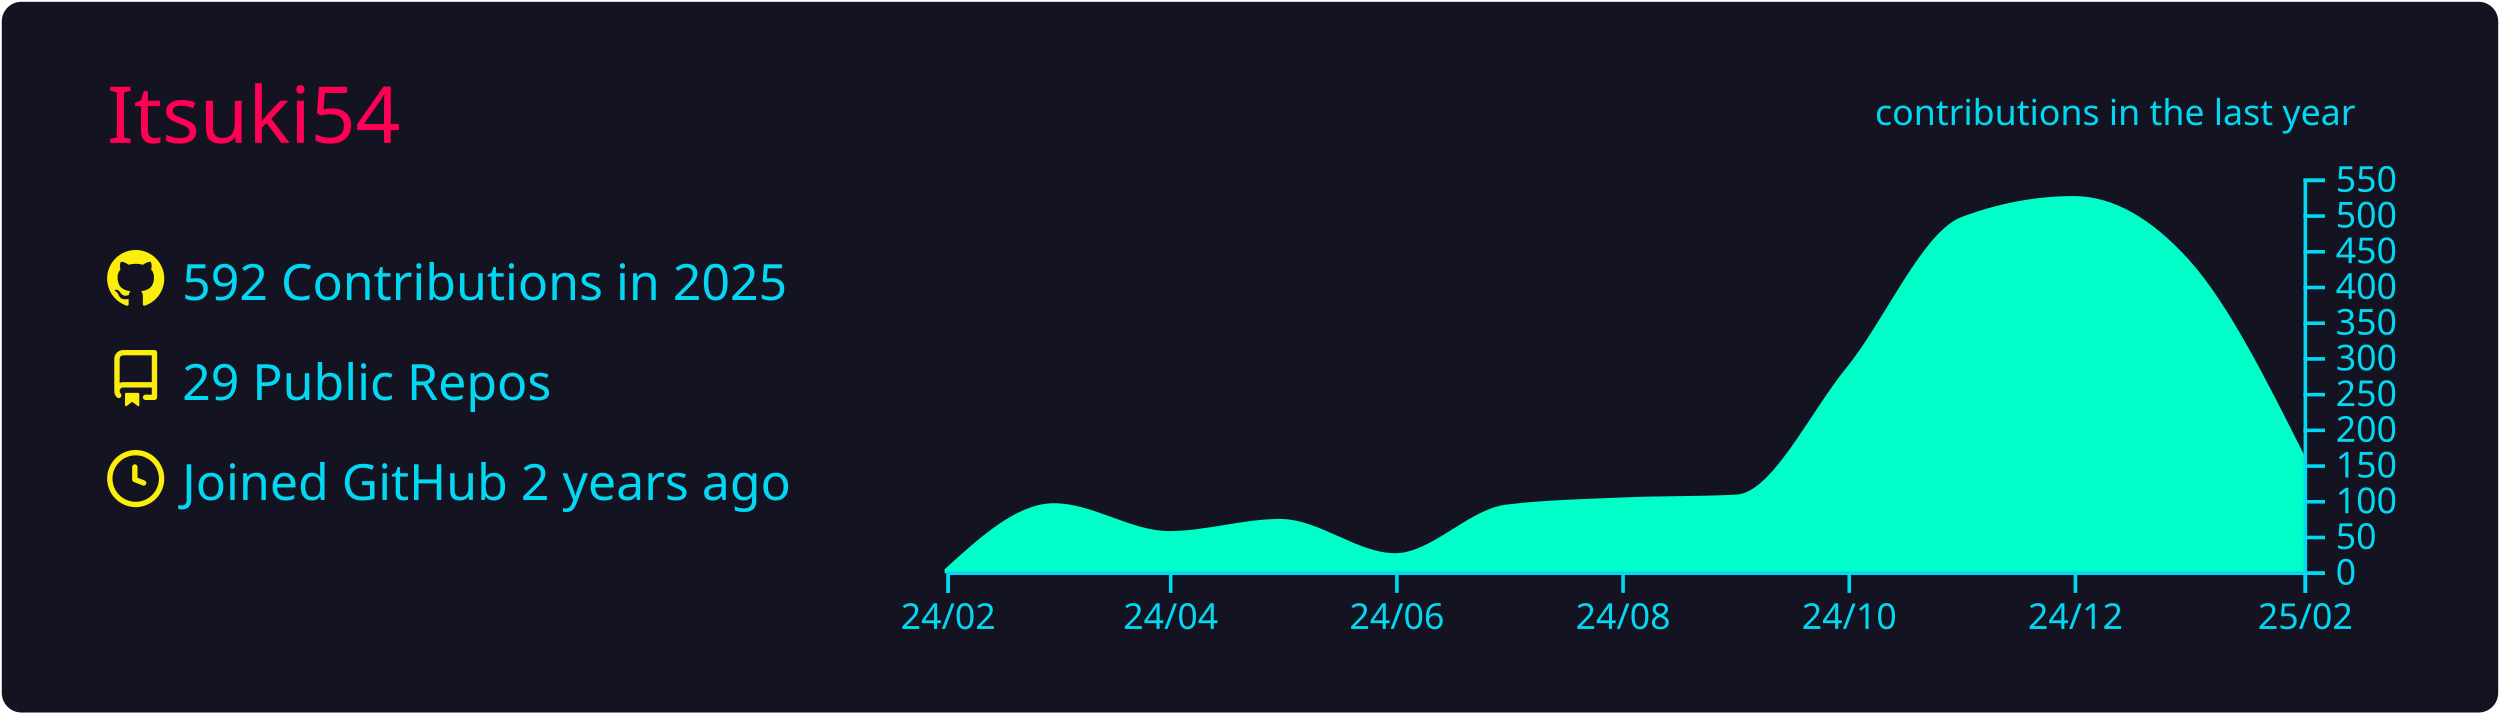
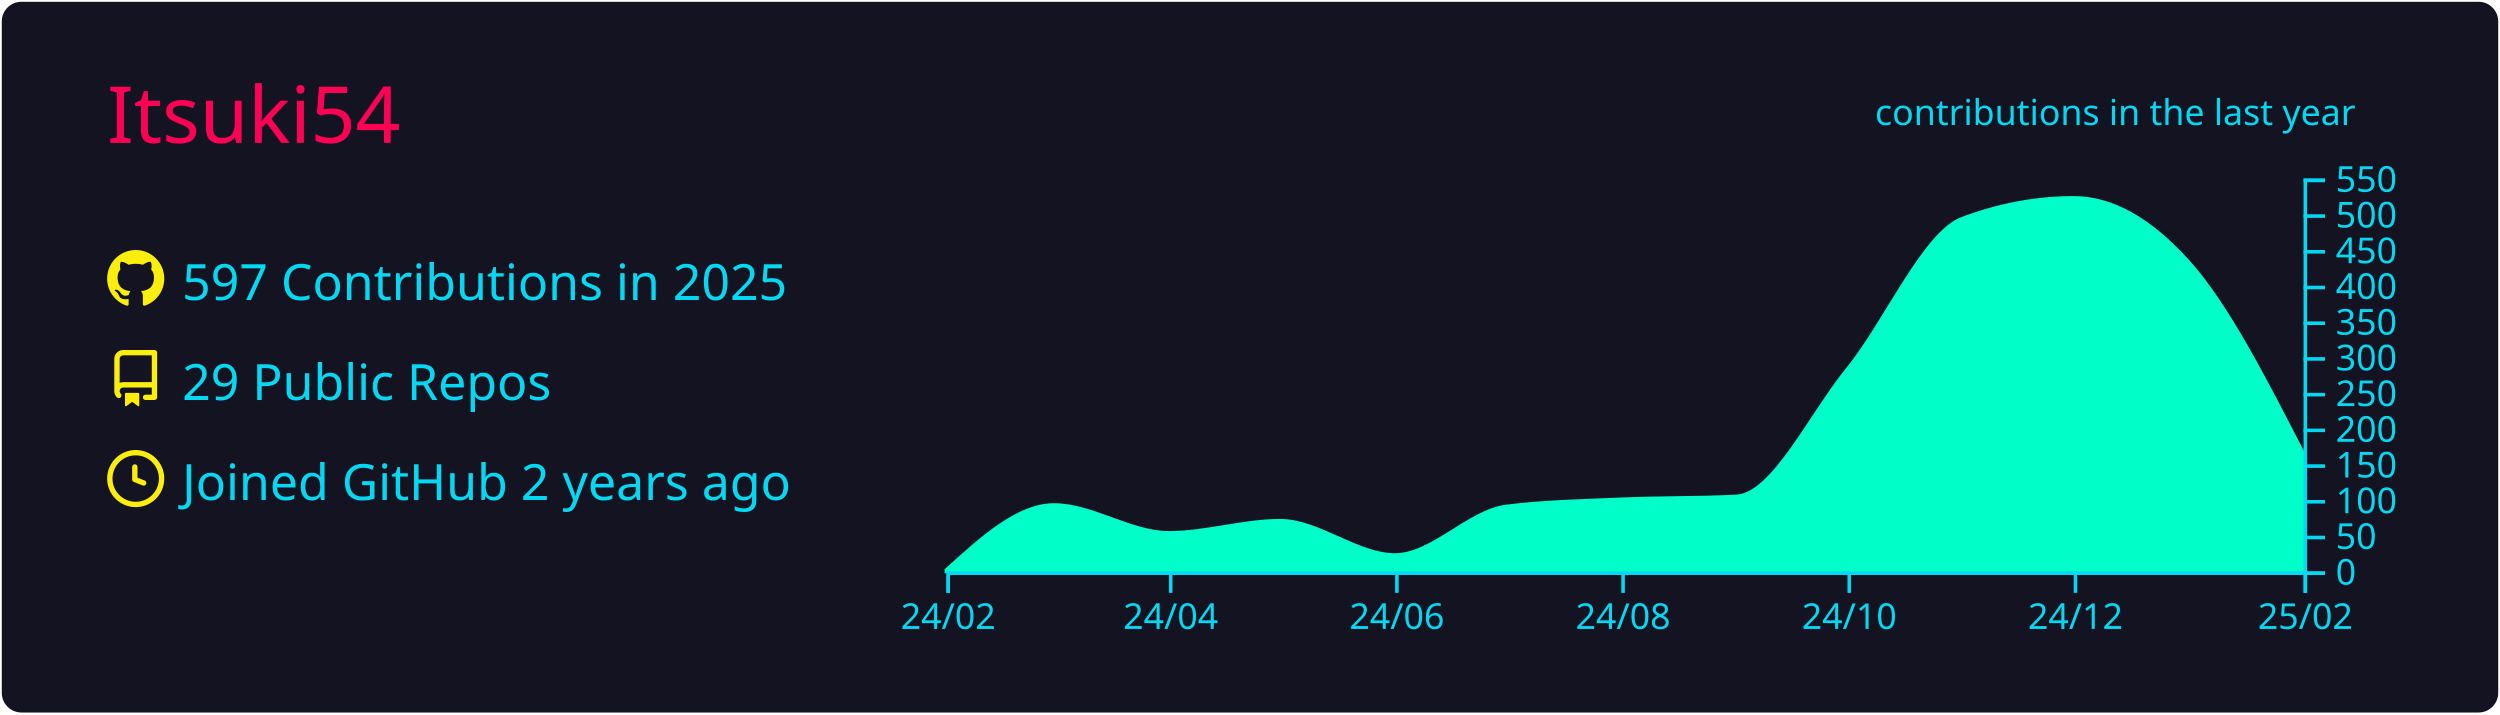
<svg xmlns="http://www.w3.org/2000/svg" width="700" height="200" viewBox="0 0 700 200">
  <style>* {
          font-family: 'Segoe UI', Ubuntu, "Helvetica Neue", Sans-Serif
        }</style>
  <rect x="1" y="1" rx="5" ry="5" height="99%" width="99.714%" stroke="#141321" stroke-width="1" fill="#141321" stroke-opacity="1" />
  <text x="30" y="40" style="font-size: 22px; fill: #ff0055;">Itsuki54</text>
  <g transform="translate(0,40)">
    <g transform="translate(30,30)">
      <g transform="translate(0,0)" width="14" height="14" fill="#fcee0c">
        <path fill-rule="evenodd" d="M8 0C3.58 0 0 3.58 0 8c0 3.54 2.29 6.53 5.47 7.59.4.07.55-.17.55-.38 0-.19-.01-.82-.01-1.49-2.01.37-2.53-.49-2.69-.94-.09-.23-.48-.94-.82-1.13-.28-.15-.68-.52-.01-.53.63-.01 1.08.58 1.23.82.72 1.21 1.87.87 2.33.66.07-.52.28-.87.51-1.07-1.78-.2-3.64-.89-3.64-3.95 0-.87.31-1.59.82-2.15-.08-.2-.36-1.02.08-2.12 0 0 .67-.21 2.2.82.64-.18 1.32-.27 2-.27.68 0 1.36.09 2 .27 1.53-1.04 2.2-.82 2.2-.82.44 1.1.16 1.92.08 2.12.51.56.82 1.27.82 2.15 0 3.07-1.87 3.75-3.65 3.95.29.25.54.73.54 1.48 0 1.07-.01 1.93-.01 2.2 0 .21.15.46.55.38A8.013 8.013 0 0016 8c0-4.42-3.58-8-8-8z" />
      </g>
      <g transform="translate(0,28)" width="14" height="14" fill="#fcee0c">
        <path fill-rule="evenodd" d="M2 2.5A2.5 2.5 0 014.5 0h8.75a.75.75 0 01.75.75v12.5a.75.75 0 01-.75.75h-2.5a.75.75 0 110-1.5h1.75v-2h-8a1 1 0 00-.714 1.7.75.75 0 01-1.072 1.05A2.495 2.495 0 012 11.5v-9zm10.5-1V9h-8c-.356 0-.694.074-1 .208V2.5a1 1 0 011-1h8zM5 12.25v3.25a.25.25 0 00.4.2l1.45-1.087a.25.25 0 01.3 0L8.6 15.7a.25.25 0 00.4-.2v-3.25a.25.25 0 00-.25-.25h-3.5a.25.25 0 00-.25.25z" />
      </g>
      <g transform="translate(0,56)" width="14" height="14" fill="#fcee0c">
        <path fill-rule="evenodd" d="M1.5 8a6.5 6.5 0 1113 0 6.5 6.5 0 01-13 0zM8 0a8 8 0 100 16A8 8 0 008 0zm.5 4.75a.75.75 0 00-1.5 0v3.5a.75.75 0 00.471.696l2.5 1a.75.75 0 00.557-1.392L8.5 7.742V4.75z" />
      </g>
-       <text x="21" y="14" style="fill: #03d8f3; font-size: 14px;">592 Contributions in 2025</text>
+       <text x="21" y="14" style="fill: #03d8f3; font-size: 14px;">597 Contributions in 2025</text>
      <text x="21" y="42" style="fill: #03d8f3; font-size: 14px;">29 Public Repos</text>
      <text x="21" y="70" style="fill: #03d8f3; font-size: 14px;">Joined GitHub 2 years ago</text>
    </g>
    <g color="#00ffc8" transform="translate(295,10)">
-       <path transform="translate(-30,0)" stroke="#00ffc8" fill="#00ffc8" opacity="1" d="M0,109.6C10.036,100.5,20.073,91.4,30.109,91.4C40.838,91.4,51.566,99.2,62.295,99.2C72.678,99.2,83.06,95.8,93.443,95.8C104.171,95.8,114.9,105.4,125.628,105.4C136.011,105.4,146.393,93.09,156.776,91.8C167.505,90.467,178.233,90.267,188.962,89.8C199.69,89.333,210.419,89.533,221.148,89C231.53,88.484,241.913,66.125,252.295,53.4C263.024,40.25,273.752,15.196,284.481,11.2C294.863,7.333,305.246,5.4,315.628,5.4C326.357,5.4,337.086,11.4,347.814,23.4C358.543,35.4,369.271,56.8,380,78.2L380,110C369.271,110,358.543,110,347.814,110C337.086,110,326.357,110,315.628,110C305.246,110,294.863,110,284.481,110C273.752,110,263.024,110,252.295,110C241.913,110,231.53,110,221.148,110C210.419,110,199.69,110,188.962,110C178.233,110,167.505,110,156.776,110C146.393,110,136.011,110,125.628,110C114.9,110,104.171,110,93.443,110C83.06,110,72.678,110,62.295,110C51.566,110,40.838,110,30.109,110C20.073,110,10.036,110,0,110Z" />
+       <path transform="translate(-30,0)" stroke="#00ffc8" fill="#00ffc8" opacity="1" d="M0,109.6C10.036,100.5,20.073,91.4,30.109,91.4C40.838,91.4,51.566,99.2,62.295,99.2C72.678,99.2,83.06,95.8,93.443,95.8C104.171,95.8,114.9,105.4,125.628,105.4C136.011,105.4,146.393,93.09,156.776,91.8C167.505,90.467,178.233,90.267,188.962,89.8C199.69,89.333,210.419,89.533,221.148,89C231.53,88.484,241.913,66.125,252.295,53.4C263.024,40.25,273.752,15.196,284.481,11.2C294.863,7.333,305.246,5.4,315.628,5.4C326.357,5.4,337.086,11.433,347.814,23.4C358.543,35.367,369.271,56.283,380,77.2L380,110C369.271,110,358.543,110,347.814,110C337.086,110,326.357,110,315.628,110C305.246,110,294.863,110,284.481,110C273.752,110,263.024,110,252.295,110C241.913,110,231.53,110,221.148,110C210.419,110,199.69,110,188.962,110C178.233,110,167.505,110,156.776,110C146.393,110,136.011,110,125.628,110C114.9,110,104.171,110,93.443,110C83.06,110,72.678,110,62.295,110C51.566,110,40.838,110,30.109,110C20.073,110,10.036,110,0,110Z" />
      <g color="#03d8f3" transform="translate(-30,110)" fill="none" font-size="10" font-family="sans-serif" text-anchor="middle">
        <path class="domain" stroke="currentColor" d="M0.5,6V0.5H380.5V6" />
        <g class="tick" opacity="1" transform="translate(0.5,0)">
          <line stroke="currentColor" y2="6" />
          <text fill="currentColor" y="9" dy="0.71em">24/02</text>
        </g>
        <g class="tick" opacity="1" transform="translate(62.79508,0)">
          <line stroke="currentColor" y2="6" />
          <text fill="currentColor" y="9" dy="0.71em">24/04</text>
        </g>
        <g class="tick" opacity="1" transform="translate(126.1284,0)">
          <line stroke="currentColor" y2="6" />
          <text fill="currentColor" y="9" dy="0.71em">24/06</text>
        </g>
        <g class="tick" opacity="1" transform="translate(189.4617,0)">
          <line stroke="currentColor" y2="6" />
          <text fill="currentColor" y="9" dy="0.71em">24/08</text>
        </g>
        <g class="tick" opacity="1" transform="translate(252.7951,0)">
          <line stroke="currentColor" y2="6" />
          <text fill="currentColor" y="9" dy="0.71em">24/10</text>
        </g>
        <g class="tick" opacity="1" transform="translate(316.1284,0)">
          <line stroke="currentColor" y2="6" />
          <text fill="currentColor" y="9" dy="0.71em">24/12</text>
        </g>
        <g class="tick" opacity="1" transform="translate(380.5,0)">
          <line stroke="currentColor" y2="6" />
          <text fill="currentColor" y="9" dy="0.71em">25/02</text>
        </g>
      </g>
      <g color="#03d8f3" transform="translate(350,0)" fill="none" font-size="10" font-family="sans-serif" text-anchor="start">
        <path class="domain" stroke="currentColor" d="M6,110.5H0.5V0.5H6" />
        <g class="tick" opacity="1" transform="translate(0,110.5)">
          <line stroke="currentColor" x2="6" />
          <text fill="currentColor" x="9" dy="0.32em">0</text>
        </g>
        <g class="tick" opacity="1" transform="translate(0,100.5)">
          <line stroke="currentColor" x2="6" />
          <text fill="currentColor" x="9" dy="0.32em">50</text>
        </g>
        <g class="tick" opacity="1" transform="translate(0,90.5)">
          <line stroke="currentColor" x2="6" />
          <text fill="currentColor" x="9" dy="0.32em">100</text>
        </g>
        <g class="tick" opacity="1" transform="translate(0,80.5)">
          <line stroke="currentColor" x2="6" />
          <text fill="currentColor" x="9" dy="0.32em">150</text>
        </g>
        <g class="tick" opacity="1" transform="translate(0,70.5)">
          <line stroke="currentColor" x2="6" />
          <text fill="currentColor" x="9" dy="0.32em">200</text>
        </g>
        <g class="tick" opacity="1" transform="translate(0,60.5)">
          <line stroke="currentColor" x2="6" />
          <text fill="currentColor" x="9" dy="0.32em">250</text>
        </g>
        <g class="tick" opacity="1" transform="translate(0,50.5)">
          <line stroke="currentColor" x2="6" />
          <text fill="currentColor" x="9" dy="0.32em">300</text>
        </g>
        <g class="tick" opacity="1" transform="translate(0,40.5)">
          <line stroke="currentColor" x2="6" />
          <text fill="currentColor" x="9" dy="0.32em">350</text>
        </g>
        <g class="tick" opacity="1" transform="translate(0,30.5)">
          <line stroke="currentColor" x2="6" />
          <text fill="currentColor" x="9" dy="0.32em">400</text>
        </g>
        <g class="tick" opacity="1" transform="translate(0,20.5)">
          <line stroke="currentColor" x2="6" />
          <text fill="currentColor" x="9" dy="0.32em">450</text>
        </g>
        <g class="tick" opacity="1" transform="translate(0,10.5)">
          <line stroke="currentColor" x2="6" />
          <text fill="currentColor" x="9" dy="0.32em">500</text>
        </g>
        <g class="tick" opacity="1" transform="translate(0,0.5)">
          <line stroke="currentColor" x2="6" />
          <text fill="currentColor" x="9" dy="0.32em">550</text>
        </g>
      </g>
      <g>
        <text y="-15" x="230" style="fill: #03d8f3; font-size: 10px;">contributions in the last year</text>
      </g>
    </g>
  </g>
</svg>
